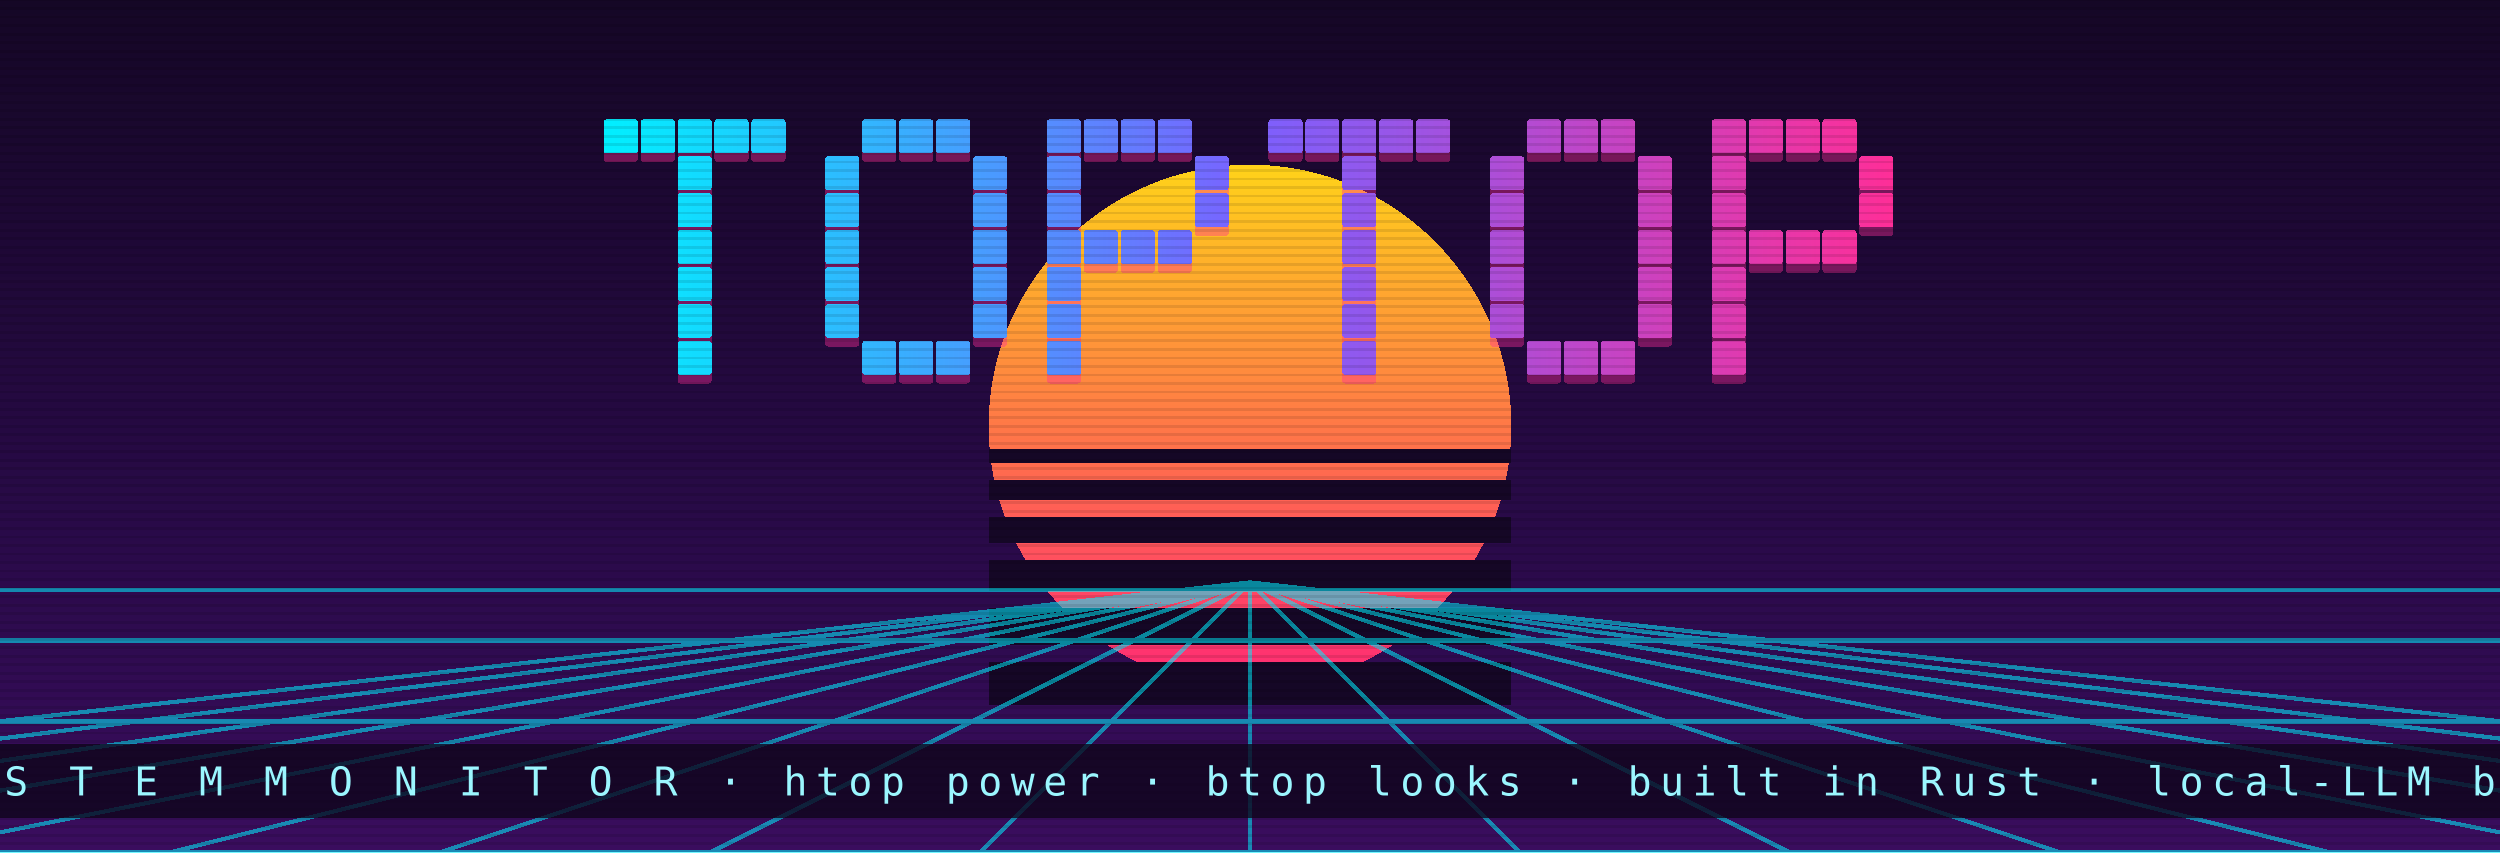
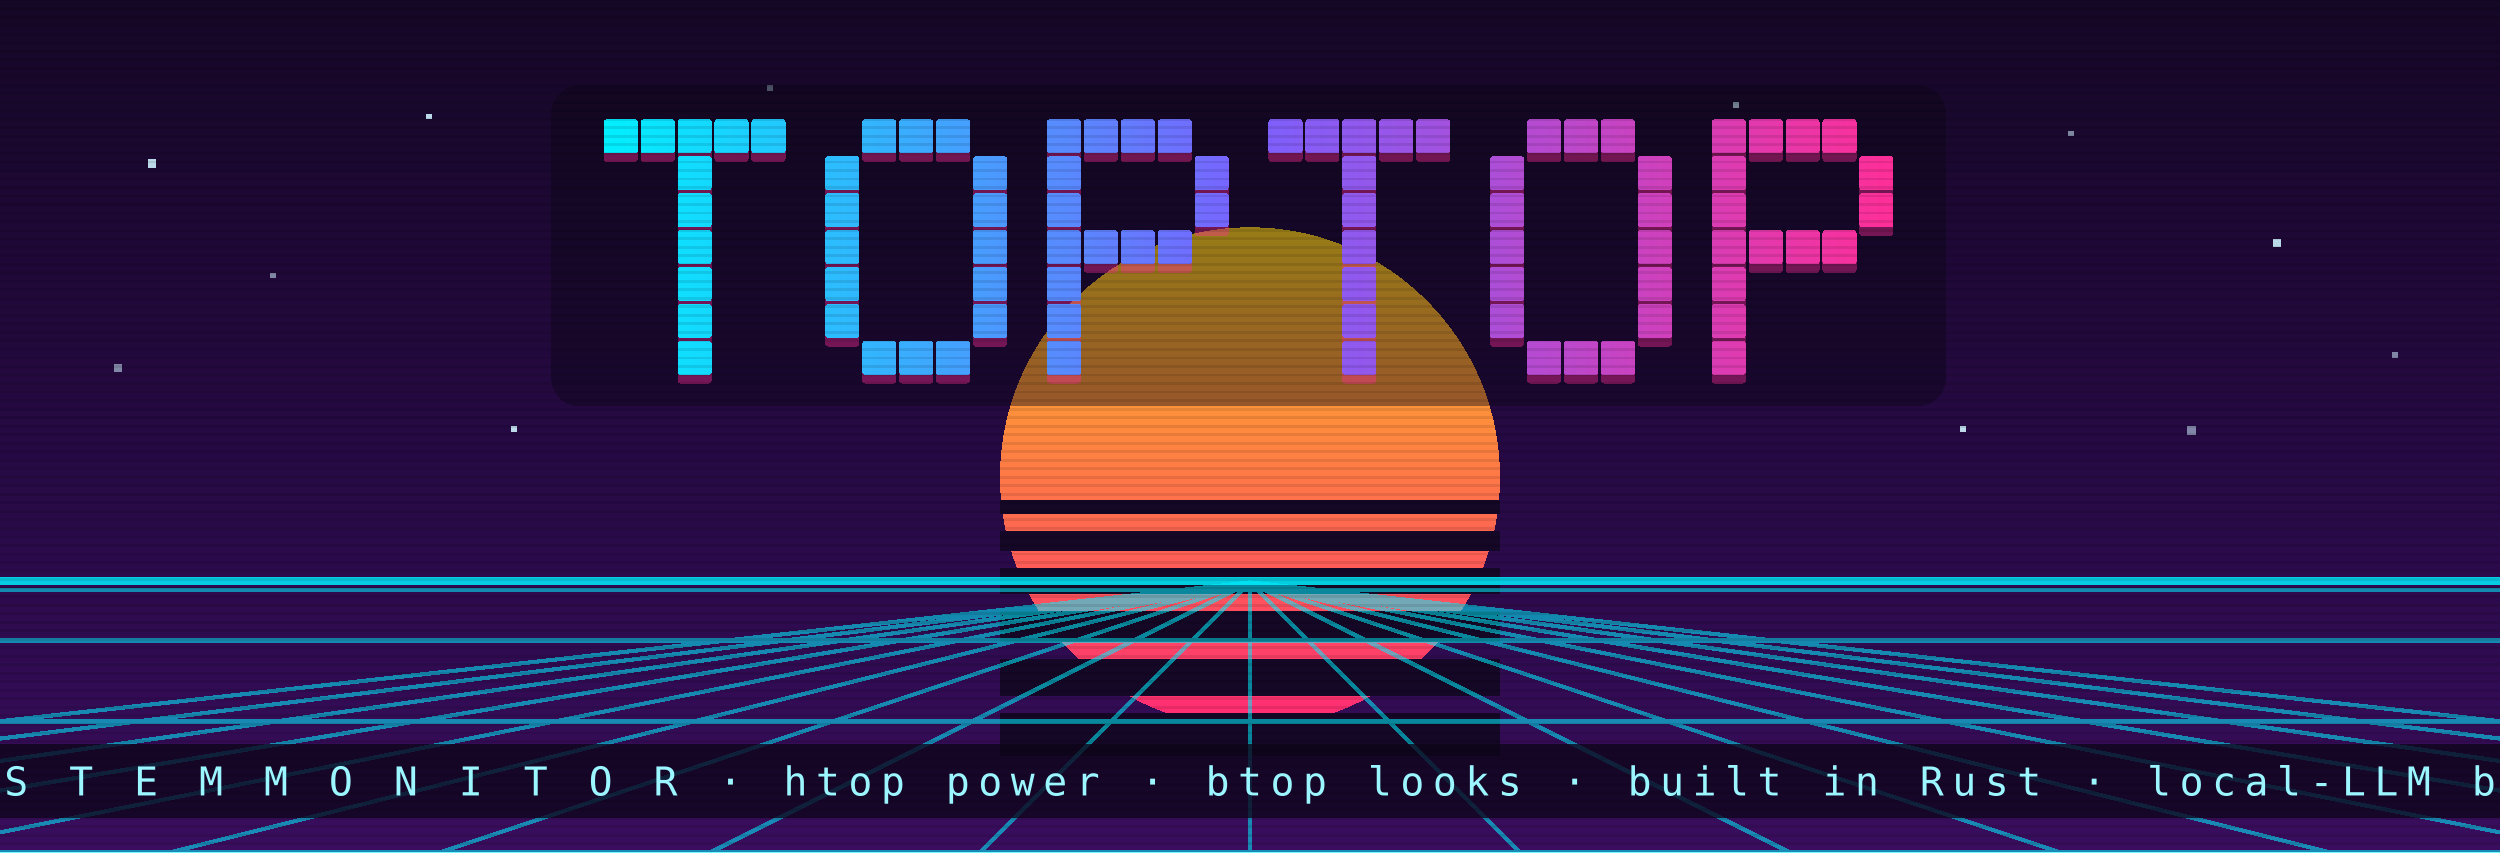
<svg xmlns="http://www.w3.org/2000/svg" viewBox="0 0 880 300" width="880" height="300" font-family="monospace" shape-rendering="crispEdges">
  <defs>
    <linearGradient id="sky" x1="0" y1="0" x2="0" y2="1">
      <stop offset="0" stop-color="#150726" />
      <stop offset="0.65" stop-color="#2a0a4a" />
      <stop offset="1" stop-color="#3a0d5e" />
    </linearGradient>
    <linearGradient id="sun" x1="0" y1="0" x2="0" y2="1">
      <stop offset="0" stop-color="#ffd319" />
      <stop offset="0.5" stop-color="#ff7847" />
      <stop offset="1" stop-color="#ff2975" />
    </linearGradient>
    <linearGradient id="title" gradientUnits="userSpaceOnUse" x1="212.5" y1="0" x2="667.5" y2="0">
      <stop offset="0" stop-color="#00f0ff" />
      <stop offset="0.5" stop-color="#7b61ff" />
      <stop offset="1" stop-color="#ff2e97" />
    </linearGradient>
  </defs>
  <rect width="880" height="300" fill="url(#sky)" />
+   <g fill="#cdeffd">
+     <rect x="52" y="56" width="3" height="3" opacity="0.9" />
+     <rect x="95" y="96" width="2" height="2" opacity="0.55" />
+     <rect x="150" y="40" width="2" height="2" opacity="0.9" />
+     <rect x="40" y="128" width="3" height="3" opacity="0.55" />
+     <rect x="180" y="150" width="2" height="2" opacity="0.9" />
+     <rect x="728" y="46" width="2" height="2" opacity="0.55" />
+     <rect x="800" y="84" width="3" height="3" opacity="0.9" />
+     <rect x="842" y="124" width="2" height="2" opacity="0.55" />
+     <rect x="690" y="150" width="2" height="2" opacity="0.9" />
+     <rect x="770" y="150" width="3" height="3" opacity="0.55" />
+     <rect x="610" y="36" width="2" height="2" opacity="0.9" />
+     <rect x="270" y="30" width="2" height="2" opacity="0.55" />
+   </g>
  <clipPath id="sun">
-     <circle cx="440.0" cy="150" r="92" />
+     <circle cx="440.0" cy="168" r="88" />
  </clipPath>
-   <circle cx="440.0" cy="150" r="92" fill="url(#sun)" />
+   <circle cx="440.0" cy="168" r="88" fill="url(#sun)" />
  <g clip-path="url(#sun)">
-     <rect x="348.0" y="158.0" width="184" height="5" fill="#150726" />
-     <rect x="348.0" y="169.0" width="184" height="7" fill="#150726" />
-     <rect x="348.0" y="182.0" width="184" height="9" fill="#150726" />
-     <rect x="348.0" y="197.0" width="184" height="11" fill="#150726" />
-     <rect x="348.0" y="214.0" width="184" height="13" fill="#150726" />
-     <rect x="348.0" y="233.0" width="184" height="15" fill="#150726" />
+     <rect x="352.0" y="176.0" width="176" height="5" fill="#150726" />
+     <rect x="352.0" y="187.0" width="176" height="7" fill="#150726" />
+     <rect x="352.0" y="200.0" width="176" height="9" fill="#150726" />
+     <rect x="352.0" y="215.0" width="176" height="11" fill="#150726" />
+     <rect x="352.0" y="232.0" width="176" height="13" fill="#150726" />
+     <rect x="352.0" y="251.0" width="176" height="15" fill="#150726" />
  </g>
+   <rect x="0" y="203" width="880" height="3" fill="#00f0ff" opacity="0.85" />
  <g stroke="#00f0ff" stroke-width="1.5" opacity="0.55">
    <line x1="440.0" y1="205" x2="-415.0" y2="300" />
    <line x1="440.0" y1="205" x2="-320.0" y2="300" />
    <line x1="440.0" y1="205" x2="-225.0" y2="300" />
    <line x1="440.0" y1="205" x2="-130.0" y2="300" />
    <line x1="440.0" y1="205" x2="-35.0" y2="300" />
    <line x1="440.0" y1="205" x2="60.0" y2="300" />
    <line x1="440.0" y1="205" x2="155.0" y2="300" />
    <line x1="440.0" y1="205" x2="250.0" y2="300" />
    <line x1="440.0" y1="205" x2="345.0" y2="300" />
    <line x1="440.0" y1="205" x2="440.0" y2="300" />
    <line x1="440.0" y1="205" x2="535.0" y2="300" />
    <line x1="440.0" y1="205" x2="630.0" y2="300" />
    <line x1="440.0" y1="205" x2="725.0" y2="300" />
    <line x1="440.0" y1="205" x2="820.0" y2="300" />
    <line x1="440.0" y1="205" x2="915.0" y2="300" />
    <line x1="440.0" y1="205" x2="1010.0" y2="300" />
    <line x1="440.0" y1="205" x2="1105.0" y2="300" />
    <line x1="440.0" y1="205" x2="1200.0" y2="300" />
    <line x1="440.0" y1="205" x2="1295.0" y2="300" />
    <line x1="0" y1="300.0" x2="880" y2="300.0" />
    <line x1="0" y1="254.0" x2="880" y2="254.0" />
    <line x1="0" y1="225.5" x2="880" y2="225.5" />
    <line x1="0" y1="207.8" x2="880" y2="207.8" />
  </g>
+   <rect x="194" y="30" width="491" height="113" rx="10" fill="#0a0414" opacity="0.42" />
  <rect x="212.5" y="45" width="12" height="12" rx="1" fill="#ff2e97" opacity="0.40" />
  <rect x="225.5" y="45" width="12" height="12" rx="1" fill="#ff2e97" opacity="0.40" />
  <rect x="238.5" y="45" width="12" height="12" rx="1" fill="#ff2e97" opacity="0.40" />
  <rect x="251.5" y="45" width="12" height="12" rx="1" fill="#ff2e97" opacity="0.40" />
  <rect x="264.5" y="45" width="12" height="12" rx="1" fill="#ff2e97" opacity="0.40" />
  <rect x="238.5" y="58" width="12" height="12" rx="1" fill="#ff2e97" opacity="0.40" />
  <rect x="238.5" y="71" width="12" height="12" rx="1" fill="#ff2e97" opacity="0.40" />
  <rect x="238.5" y="84" width="12" height="12" rx="1" fill="#ff2e97" opacity="0.40" />
  <rect x="238.5" y="97" width="12" height="12" rx="1" fill="#ff2e97" opacity="0.40" />
  <rect x="238.5" y="110" width="12" height="12" rx="1" fill="#ff2e97" opacity="0.40" />
  <rect x="238.5" y="123" width="12" height="12" rx="1" fill="#ff2e97" opacity="0.40" />
  <rect x="303.5" y="45" width="12" height="12" rx="1" fill="#ff2e97" opacity="0.40" />
  <rect x="316.5" y="45" width="12" height="12" rx="1" fill="#ff2e97" opacity="0.40" />
  <rect x="329.5" y="45" width="12" height="12" rx="1" fill="#ff2e97" opacity="0.40" />
  <rect x="290.5" y="58" width="12" height="12" rx="1" fill="#ff2e97" opacity="0.40" />
  <rect x="342.5" y="58" width="12" height="12" rx="1" fill="#ff2e97" opacity="0.40" />
  <rect x="290.5" y="71" width="12" height="12" rx="1" fill="#ff2e97" opacity="0.40" />
  <rect x="342.5" y="71" width="12" height="12" rx="1" fill="#ff2e97" opacity="0.40" />
  <rect x="290.5" y="84" width="12" height="12" rx="1" fill="#ff2e97" opacity="0.40" />
  <rect x="342.5" y="84" width="12" height="12" rx="1" fill="#ff2e97" opacity="0.40" />
  <rect x="290.5" y="97" width="12" height="12" rx="1" fill="#ff2e97" opacity="0.40" />
  <rect x="342.5" y="97" width="12" height="12" rx="1" fill="#ff2e97" opacity="0.40" />
  <rect x="290.5" y="110" width="12" height="12" rx="1" fill="#ff2e97" opacity="0.40" />
  <rect x="342.5" y="110" width="12" height="12" rx="1" fill="#ff2e97" opacity="0.40" />
  <rect x="303.5" y="123" width="12" height="12" rx="1" fill="#ff2e97" opacity="0.40" />
  <rect x="316.5" y="123" width="12" height="12" rx="1" fill="#ff2e97" opacity="0.40" />
  <rect x="329.5" y="123" width="12" height="12" rx="1" fill="#ff2e97" opacity="0.40" />
  <rect x="368.5" y="45" width="12" height="12" rx="1" fill="#ff2e97" opacity="0.40" />
  <rect x="381.5" y="45" width="12" height="12" rx="1" fill="#ff2e97" opacity="0.40" />
  <rect x="394.5" y="45" width="12" height="12" rx="1" fill="#ff2e97" opacity="0.40" />
  <rect x="407.5" y="45" width="12" height="12" rx="1" fill="#ff2e97" opacity="0.40" />
  <rect x="368.5" y="58" width="12" height="12" rx="1" fill="#ff2e97" opacity="0.40" />
  <rect x="420.5" y="58" width="12" height="12" rx="1" fill="#ff2e97" opacity="0.40" />
  <rect x="368.5" y="71" width="12" height="12" rx="1" fill="#ff2e97" opacity="0.40" />
  <rect x="420.5" y="71" width="12" height="12" rx="1" fill="#ff2e97" opacity="0.40" />
  <rect x="368.5" y="84" width="12" height="12" rx="1" fill="#ff2e97" opacity="0.40" />
  <rect x="381.5" y="84" width="12" height="12" rx="1" fill="#ff2e97" opacity="0.40" />
  <rect x="394.5" y="84" width="12" height="12" rx="1" fill="#ff2e97" opacity="0.40" />
  <rect x="407.5" y="84" width="12" height="12" rx="1" fill="#ff2e97" opacity="0.40" />
  <rect x="368.5" y="97" width="12" height="12" rx="1" fill="#ff2e97" opacity="0.40" />
  <rect x="368.5" y="110" width="12" height="12" rx="1" fill="#ff2e97" opacity="0.40" />
  <rect x="368.5" y="123" width="12" height="12" rx="1" fill="#ff2e97" opacity="0.40" />
  <rect x="446.5" y="45" width="12" height="12" rx="1" fill="#ff2e97" opacity="0.40" />
  <rect x="459.5" y="45" width="12" height="12" rx="1" fill="#ff2e97" opacity="0.40" />
  <rect x="472.5" y="45" width="12" height="12" rx="1" fill="#ff2e97" opacity="0.40" />
  <rect x="485.5" y="45" width="12" height="12" rx="1" fill="#ff2e97" opacity="0.40" />
  <rect x="498.5" y="45" width="12" height="12" rx="1" fill="#ff2e97" opacity="0.40" />
  <rect x="472.5" y="58" width="12" height="12" rx="1" fill="#ff2e97" opacity="0.40" />
  <rect x="472.5" y="71" width="12" height="12" rx="1" fill="#ff2e97" opacity="0.40" />
  <rect x="472.5" y="84" width="12" height="12" rx="1" fill="#ff2e97" opacity="0.40" />
  <rect x="472.5" y="97" width="12" height="12" rx="1" fill="#ff2e97" opacity="0.40" />
  <rect x="472.5" y="110" width="12" height="12" rx="1" fill="#ff2e97" opacity="0.40" />
  <rect x="472.5" y="123" width="12" height="12" rx="1" fill="#ff2e97" opacity="0.40" />
  <rect x="537.5" y="45" width="12" height="12" rx="1" fill="#ff2e97" opacity="0.40" />
  <rect x="550.5" y="45" width="12" height="12" rx="1" fill="#ff2e97" opacity="0.40" />
  <rect x="563.5" y="45" width="12" height="12" rx="1" fill="#ff2e97" opacity="0.40" />
  <rect x="524.5" y="58" width="12" height="12" rx="1" fill="#ff2e97" opacity="0.40" />
  <rect x="576.5" y="58" width="12" height="12" rx="1" fill="#ff2e97" opacity="0.40" />
  <rect x="524.5" y="71" width="12" height="12" rx="1" fill="#ff2e97" opacity="0.40" />
  <rect x="576.5" y="71" width="12" height="12" rx="1" fill="#ff2e97" opacity="0.40" />
  <rect x="524.5" y="84" width="12" height="12" rx="1" fill="#ff2e97" opacity="0.40" />
  <rect x="576.5" y="84" width="12" height="12" rx="1" fill="#ff2e97" opacity="0.40" />
  <rect x="524.5" y="97" width="12" height="12" rx="1" fill="#ff2e97" opacity="0.40" />
  <rect x="576.5" y="97" width="12" height="12" rx="1" fill="#ff2e97" opacity="0.40" />
  <rect x="524.5" y="110" width="12" height="12" rx="1" fill="#ff2e97" opacity="0.40" />
  <rect x="576.5" y="110" width="12" height="12" rx="1" fill="#ff2e97" opacity="0.40" />
  <rect x="537.5" y="123" width="12" height="12" rx="1" fill="#ff2e97" opacity="0.40" />
  <rect x="550.5" y="123" width="12" height="12" rx="1" fill="#ff2e97" opacity="0.40" />
  <rect x="563.5" y="123" width="12" height="12" rx="1" fill="#ff2e97" opacity="0.40" />
  <rect x="602.5" y="45" width="12" height="12" rx="1" fill="#ff2e97" opacity="0.40" />
  <rect x="615.5" y="45" width="12" height="12" rx="1" fill="#ff2e97" opacity="0.40" />
  <rect x="628.5" y="45" width="12" height="12" rx="1" fill="#ff2e97" opacity="0.40" />
  <rect x="641.5" y="45" width="12" height="12" rx="1" fill="#ff2e97" opacity="0.40" />
  <rect x="602.5" y="58" width="12" height="12" rx="1" fill="#ff2e97" opacity="0.40" />
  <rect x="654.5" y="58" width="12" height="12" rx="1" fill="#ff2e97" opacity="0.40" />
  <rect x="602.5" y="71" width="12" height="12" rx="1" fill="#ff2e97" opacity="0.40" />
  <rect x="654.5" y="71" width="12" height="12" rx="1" fill="#ff2e97" opacity="0.40" />
  <rect x="602.5" y="84" width="12" height="12" rx="1" fill="#ff2e97" opacity="0.40" />
  <rect x="615.5" y="84" width="12" height="12" rx="1" fill="#ff2e97" opacity="0.40" />
  <rect x="628.5" y="84" width="12" height="12" rx="1" fill="#ff2e97" opacity="0.40" />
  <rect x="641.5" y="84" width="12" height="12" rx="1" fill="#ff2e97" opacity="0.40" />
  <rect x="602.5" y="97" width="12" height="12" rx="1" fill="#ff2e97" opacity="0.40" />
  <rect x="602.5" y="110" width="12" height="12" rx="1" fill="#ff2e97" opacity="0.40" />
  <rect x="602.5" y="123" width="12" height="12" rx="1" fill="#ff2e97" opacity="0.40" />
  <rect x="212.5" y="42" width="12" height="12" rx="1" fill="url(#title)" />
  <rect x="225.5" y="42" width="12" height="12" rx="1" fill="url(#title)" />
  <rect x="238.5" y="42" width="12" height="12" rx="1" fill="url(#title)" />
  <rect x="251.5" y="42" width="12" height="12" rx="1" fill="url(#title)" />
  <rect x="264.5" y="42" width="12" height="12" rx="1" fill="url(#title)" />
  <rect x="238.5" y="55" width="12" height="12" rx="1" fill="url(#title)" />
  <rect x="238.5" y="68" width="12" height="12" rx="1" fill="url(#title)" />
  <rect x="238.5" y="81" width="12" height="12" rx="1" fill="url(#title)" />
  <rect x="238.5" y="94" width="12" height="12" rx="1" fill="url(#title)" />
  <rect x="238.5" y="107" width="12" height="12" rx="1" fill="url(#title)" />
  <rect x="238.5" y="120" width="12" height="12" rx="1" fill="url(#title)" />
  <rect x="303.5" y="42" width="12" height="12" rx="1" fill="url(#title)" />
  <rect x="316.5" y="42" width="12" height="12" rx="1" fill="url(#title)" />
  <rect x="329.5" y="42" width="12" height="12" rx="1" fill="url(#title)" />
  <rect x="290.5" y="55" width="12" height="12" rx="1" fill="url(#title)" />
  <rect x="342.5" y="55" width="12" height="12" rx="1" fill="url(#title)" />
  <rect x="290.5" y="68" width="12" height="12" rx="1" fill="url(#title)" />
  <rect x="342.5" y="68" width="12" height="12" rx="1" fill="url(#title)" />
  <rect x="290.5" y="81" width="12" height="12" rx="1" fill="url(#title)" />
  <rect x="342.5" y="81" width="12" height="12" rx="1" fill="url(#title)" />
  <rect x="290.5" y="94" width="12" height="12" rx="1" fill="url(#title)" />
  <rect x="342.5" y="94" width="12" height="12" rx="1" fill="url(#title)" />
  <rect x="290.5" y="107" width="12" height="12" rx="1" fill="url(#title)" />
  <rect x="342.5" y="107" width="12" height="12" rx="1" fill="url(#title)" />
  <rect x="303.5" y="120" width="12" height="12" rx="1" fill="url(#title)" />
  <rect x="316.5" y="120" width="12" height="12" rx="1" fill="url(#title)" />
  <rect x="329.5" y="120" width="12" height="12" rx="1" fill="url(#title)" />
  <rect x="368.5" y="42" width="12" height="12" rx="1" fill="url(#title)" />
  <rect x="381.5" y="42" width="12" height="12" rx="1" fill="url(#title)" />
  <rect x="394.5" y="42" width="12" height="12" rx="1" fill="url(#title)" />
  <rect x="407.5" y="42" width="12" height="12" rx="1" fill="url(#title)" />
  <rect x="368.5" y="55" width="12" height="12" rx="1" fill="url(#title)" />
  <rect x="420.5" y="55" width="12" height="12" rx="1" fill="url(#title)" />
  <rect x="368.5" y="68" width="12" height="12" rx="1" fill="url(#title)" />
  <rect x="420.5" y="68" width="12" height="12" rx="1" fill="url(#title)" />
  <rect x="368.5" y="81" width="12" height="12" rx="1" fill="url(#title)" />
  <rect x="381.5" y="81" width="12" height="12" rx="1" fill="url(#title)" />
  <rect x="394.5" y="81" width="12" height="12" rx="1" fill="url(#title)" />
  <rect x="407.5" y="81" width="12" height="12" rx="1" fill="url(#title)" />
  <rect x="368.5" y="94" width="12" height="12" rx="1" fill="url(#title)" />
  <rect x="368.5" y="107" width="12" height="12" rx="1" fill="url(#title)" />
  <rect x="368.5" y="120" width="12" height="12" rx="1" fill="url(#title)" />
  <rect x="446.5" y="42" width="12" height="12" rx="1" fill="url(#title)" />
  <rect x="459.5" y="42" width="12" height="12" rx="1" fill="url(#title)" />
  <rect x="472.5" y="42" width="12" height="12" rx="1" fill="url(#title)" />
  <rect x="485.5" y="42" width="12" height="12" rx="1" fill="url(#title)" />
  <rect x="498.5" y="42" width="12" height="12" rx="1" fill="url(#title)" />
  <rect x="472.5" y="55" width="12" height="12" rx="1" fill="url(#title)" />
  <rect x="472.5" y="68" width="12" height="12" rx="1" fill="url(#title)" />
  <rect x="472.5" y="81" width="12" height="12" rx="1" fill="url(#title)" />
  <rect x="472.5" y="94" width="12" height="12" rx="1" fill="url(#title)" />
  <rect x="472.5" y="107" width="12" height="12" rx="1" fill="url(#title)" />
  <rect x="472.5" y="120" width="12" height="12" rx="1" fill="url(#title)" />
  <rect x="537.5" y="42" width="12" height="12" rx="1" fill="url(#title)" />
  <rect x="550.5" y="42" width="12" height="12" rx="1" fill="url(#title)" />
  <rect x="563.5" y="42" width="12" height="12" rx="1" fill="url(#title)" />
  <rect x="524.5" y="55" width="12" height="12" rx="1" fill="url(#title)" />
  <rect x="576.5" y="55" width="12" height="12" rx="1" fill="url(#title)" />
  <rect x="524.5" y="68" width="12" height="12" rx="1" fill="url(#title)" />
  <rect x="576.5" y="68" width="12" height="12" rx="1" fill="url(#title)" />
  <rect x="524.5" y="81" width="12" height="12" rx="1" fill="url(#title)" />
  <rect x="576.5" y="81" width="12" height="12" rx="1" fill="url(#title)" />
  <rect x="524.5" y="94" width="12" height="12" rx="1" fill="url(#title)" />
  <rect x="576.5" y="94" width="12" height="12" rx="1" fill="url(#title)" />
  <rect x="524.5" y="107" width="12" height="12" rx="1" fill="url(#title)" />
  <rect x="576.5" y="107" width="12" height="12" rx="1" fill="url(#title)" />
  <rect x="537.5" y="120" width="12" height="12" rx="1" fill="url(#title)" />
  <rect x="550.5" y="120" width="12" height="12" rx="1" fill="url(#title)" />
  <rect x="563.5" y="120" width="12" height="12" rx="1" fill="url(#title)" />
  <rect x="602.5" y="42" width="12" height="12" rx="1" fill="url(#title)" />
  <rect x="615.5" y="42" width="12" height="12" rx="1" fill="url(#title)" />
  <rect x="628.5" y="42" width="12" height="12" rx="1" fill="url(#title)" />
  <rect x="641.5" y="42" width="12" height="12" rx="1" fill="url(#title)" />
  <rect x="602.5" y="55" width="12" height="12" rx="1" fill="url(#title)" />
  <rect x="654.5" y="55" width="12" height="12" rx="1" fill="url(#title)" />
  <rect x="602.5" y="68" width="12" height="12" rx="1" fill="url(#title)" />
  <rect x="654.5" y="68" width="12" height="12" rx="1" fill="url(#title)" />
  <rect x="602.5" y="81" width="12" height="12" rx="1" fill="url(#title)" />
  <rect x="615.5" y="81" width="12" height="12" rx="1" fill="url(#title)" />
  <rect x="628.5" y="81" width="12" height="12" rx="1" fill="url(#title)" />
  <rect x="641.5" y="81" width="12" height="12" rx="1" fill="url(#title)" />
  <rect x="602.5" y="94" width="12" height="12" rx="1" fill="url(#title)" />
  <rect x="602.5" y="107" width="12" height="12" rx="1" fill="url(#title)" />
  <rect x="602.5" y="120" width="12" height="12" rx="1" fill="url(#title)" />
  <g stroke="#000000" stroke-width="1" opacity="0.10">
    <line x1="0" y1="0" x2="880" y2="0" />
    <line x1="0" y1="3" x2="880" y2="3" />
    <line x1="0" y1="6" x2="880" y2="6" />
    <line x1="0" y1="9" x2="880" y2="9" />
    <line x1="0" y1="12" x2="880" y2="12" />
    <line x1="0" y1="15" x2="880" y2="15" />
    <line x1="0" y1="18" x2="880" y2="18" />
    <line x1="0" y1="21" x2="880" y2="21" />
    <line x1="0" y1="24" x2="880" y2="24" />
    <line x1="0" y1="27" x2="880" y2="27" />
    <line x1="0" y1="30" x2="880" y2="30" />
    <line x1="0" y1="33" x2="880" y2="33" />
    <line x1="0" y1="36" x2="880" y2="36" />
    <line x1="0" y1="39" x2="880" y2="39" />
    <line x1="0" y1="42" x2="880" y2="42" />
    <line x1="0" y1="45" x2="880" y2="45" />
    <line x1="0" y1="48" x2="880" y2="48" />
    <line x1="0" y1="51" x2="880" y2="51" />
    <line x1="0" y1="54" x2="880" y2="54" />
    <line x1="0" y1="57" x2="880" y2="57" />
    <line x1="0" y1="60" x2="880" y2="60" />
    <line x1="0" y1="63" x2="880" y2="63" />
    <line x1="0" y1="66" x2="880" y2="66" />
    <line x1="0" y1="69" x2="880" y2="69" />
    <line x1="0" y1="72" x2="880" y2="72" />
    <line x1="0" y1="75" x2="880" y2="75" />
    <line x1="0" y1="78" x2="880" y2="78" />
    <line x1="0" y1="81" x2="880" y2="81" />
    <line x1="0" y1="84" x2="880" y2="84" />
    <line x1="0" y1="87" x2="880" y2="87" />
    <line x1="0" y1="90" x2="880" y2="90" />
    <line x1="0" y1="93" x2="880" y2="93" />
    <line x1="0" y1="96" x2="880" y2="96" />
    <line x1="0" y1="99" x2="880" y2="99" />
    <line x1="0" y1="102" x2="880" y2="102" />
    <line x1="0" y1="105" x2="880" y2="105" />
    <line x1="0" y1="108" x2="880" y2="108" />
    <line x1="0" y1="111" x2="880" y2="111" />
    <line x1="0" y1="114" x2="880" y2="114" />
    <line x1="0" y1="117" x2="880" y2="117" />
    <line x1="0" y1="120" x2="880" y2="120" />
    <line x1="0" y1="123" x2="880" y2="123" />
    <line x1="0" y1="126" x2="880" y2="126" />
    <line x1="0" y1="129" x2="880" y2="129" />
    <line x1="0" y1="132" x2="880" y2="132" />
    <line x1="0" y1="135" x2="880" y2="135" />
    <line x1="0" y1="138" x2="880" y2="138" />
    <line x1="0" y1="141" x2="880" y2="141" />
    <line x1="0" y1="144" x2="880" y2="144" />
    <line x1="0" y1="147" x2="880" y2="147" />
    <line x1="0" y1="150" x2="880" y2="150" />
    <line x1="0" y1="153" x2="880" y2="153" />
    <line x1="0" y1="156" x2="880" y2="156" />
    <line x1="0" y1="159" x2="880" y2="159" />
    <line x1="0" y1="162" x2="880" y2="162" />
    <line x1="0" y1="165" x2="880" y2="165" />
    <line x1="0" y1="168" x2="880" y2="168" />
    <line x1="0" y1="171" x2="880" y2="171" />
    <line x1="0" y1="174" x2="880" y2="174" />
    <line x1="0" y1="177" x2="880" y2="177" />
    <line x1="0" y1="180" x2="880" y2="180" />
    <line x1="0" y1="183" x2="880" y2="183" />
    <line x1="0" y1="186" x2="880" y2="186" />
    <line x1="0" y1="189" x2="880" y2="189" />
    <line x1="0" y1="192" x2="880" y2="192" />
    <line x1="0" y1="195" x2="880" y2="195" />
    <line x1="0" y1="198" x2="880" y2="198" />
    <line x1="0" y1="201" x2="880" y2="201" />
    <line x1="0" y1="204" x2="880" y2="204" />
    <line x1="0" y1="207" x2="880" y2="207" />
    <line x1="0" y1="210" x2="880" y2="210" />
    <line x1="0" y1="213" x2="880" y2="213" />
    <line x1="0" y1="216" x2="880" y2="216" />
    <line x1="0" y1="219" x2="880" y2="219" />
    <line x1="0" y1="222" x2="880" y2="222" />
    <line x1="0" y1="225" x2="880" y2="225" />
    <line x1="0" y1="228" x2="880" y2="228" />
    <line x1="0" y1="231" x2="880" y2="231" />
    <line x1="0" y1="234" x2="880" y2="234" />
    <line x1="0" y1="237" x2="880" y2="237" />
    <line x1="0" y1="240" x2="880" y2="240" />
    <line x1="0" y1="243" x2="880" y2="243" />
    <line x1="0" y1="246" x2="880" y2="246" />
    <line x1="0" y1="249" x2="880" y2="249" />
    <line x1="0" y1="252" x2="880" y2="252" />
    <line x1="0" y1="255" x2="880" y2="255" />
    <line x1="0" y1="258" x2="880" y2="258" />
    <line x1="0" y1="261" x2="880" y2="261" />
    <line x1="0" y1="264" x2="880" y2="264" />
    <line x1="0" y1="267" x2="880" y2="267" />
    <line x1="0" y1="270" x2="880" y2="270" />
    <line x1="0" y1="273" x2="880" y2="273" />
    <line x1="0" y1="276" x2="880" y2="276" />
    <line x1="0" y1="279" x2="880" y2="279" />
    <line x1="0" y1="282" x2="880" y2="282" />
    <line x1="0" y1="285" x2="880" y2="285" />
    <line x1="0" y1="288" x2="880" y2="288" />
    <line x1="0" y1="291" x2="880" y2="291" />
    <line x1="0" y1="294" x2="880" y2="294" />
    <line x1="0" y1="297" x2="880" y2="297" />
  </g>
  <rect x="0" y="262" width="880" height="26" fill="#0d0418" opacity="0.78" />
  <text x="440.0" y="280" fill="#9bf6ff" font-size="14" letter-spacing="3" text-anchor="middle">S Y S T E M   M O N I T O R  ·  htop power · btop looks · built in Rust · local-LLM brain</text>
</svg>
